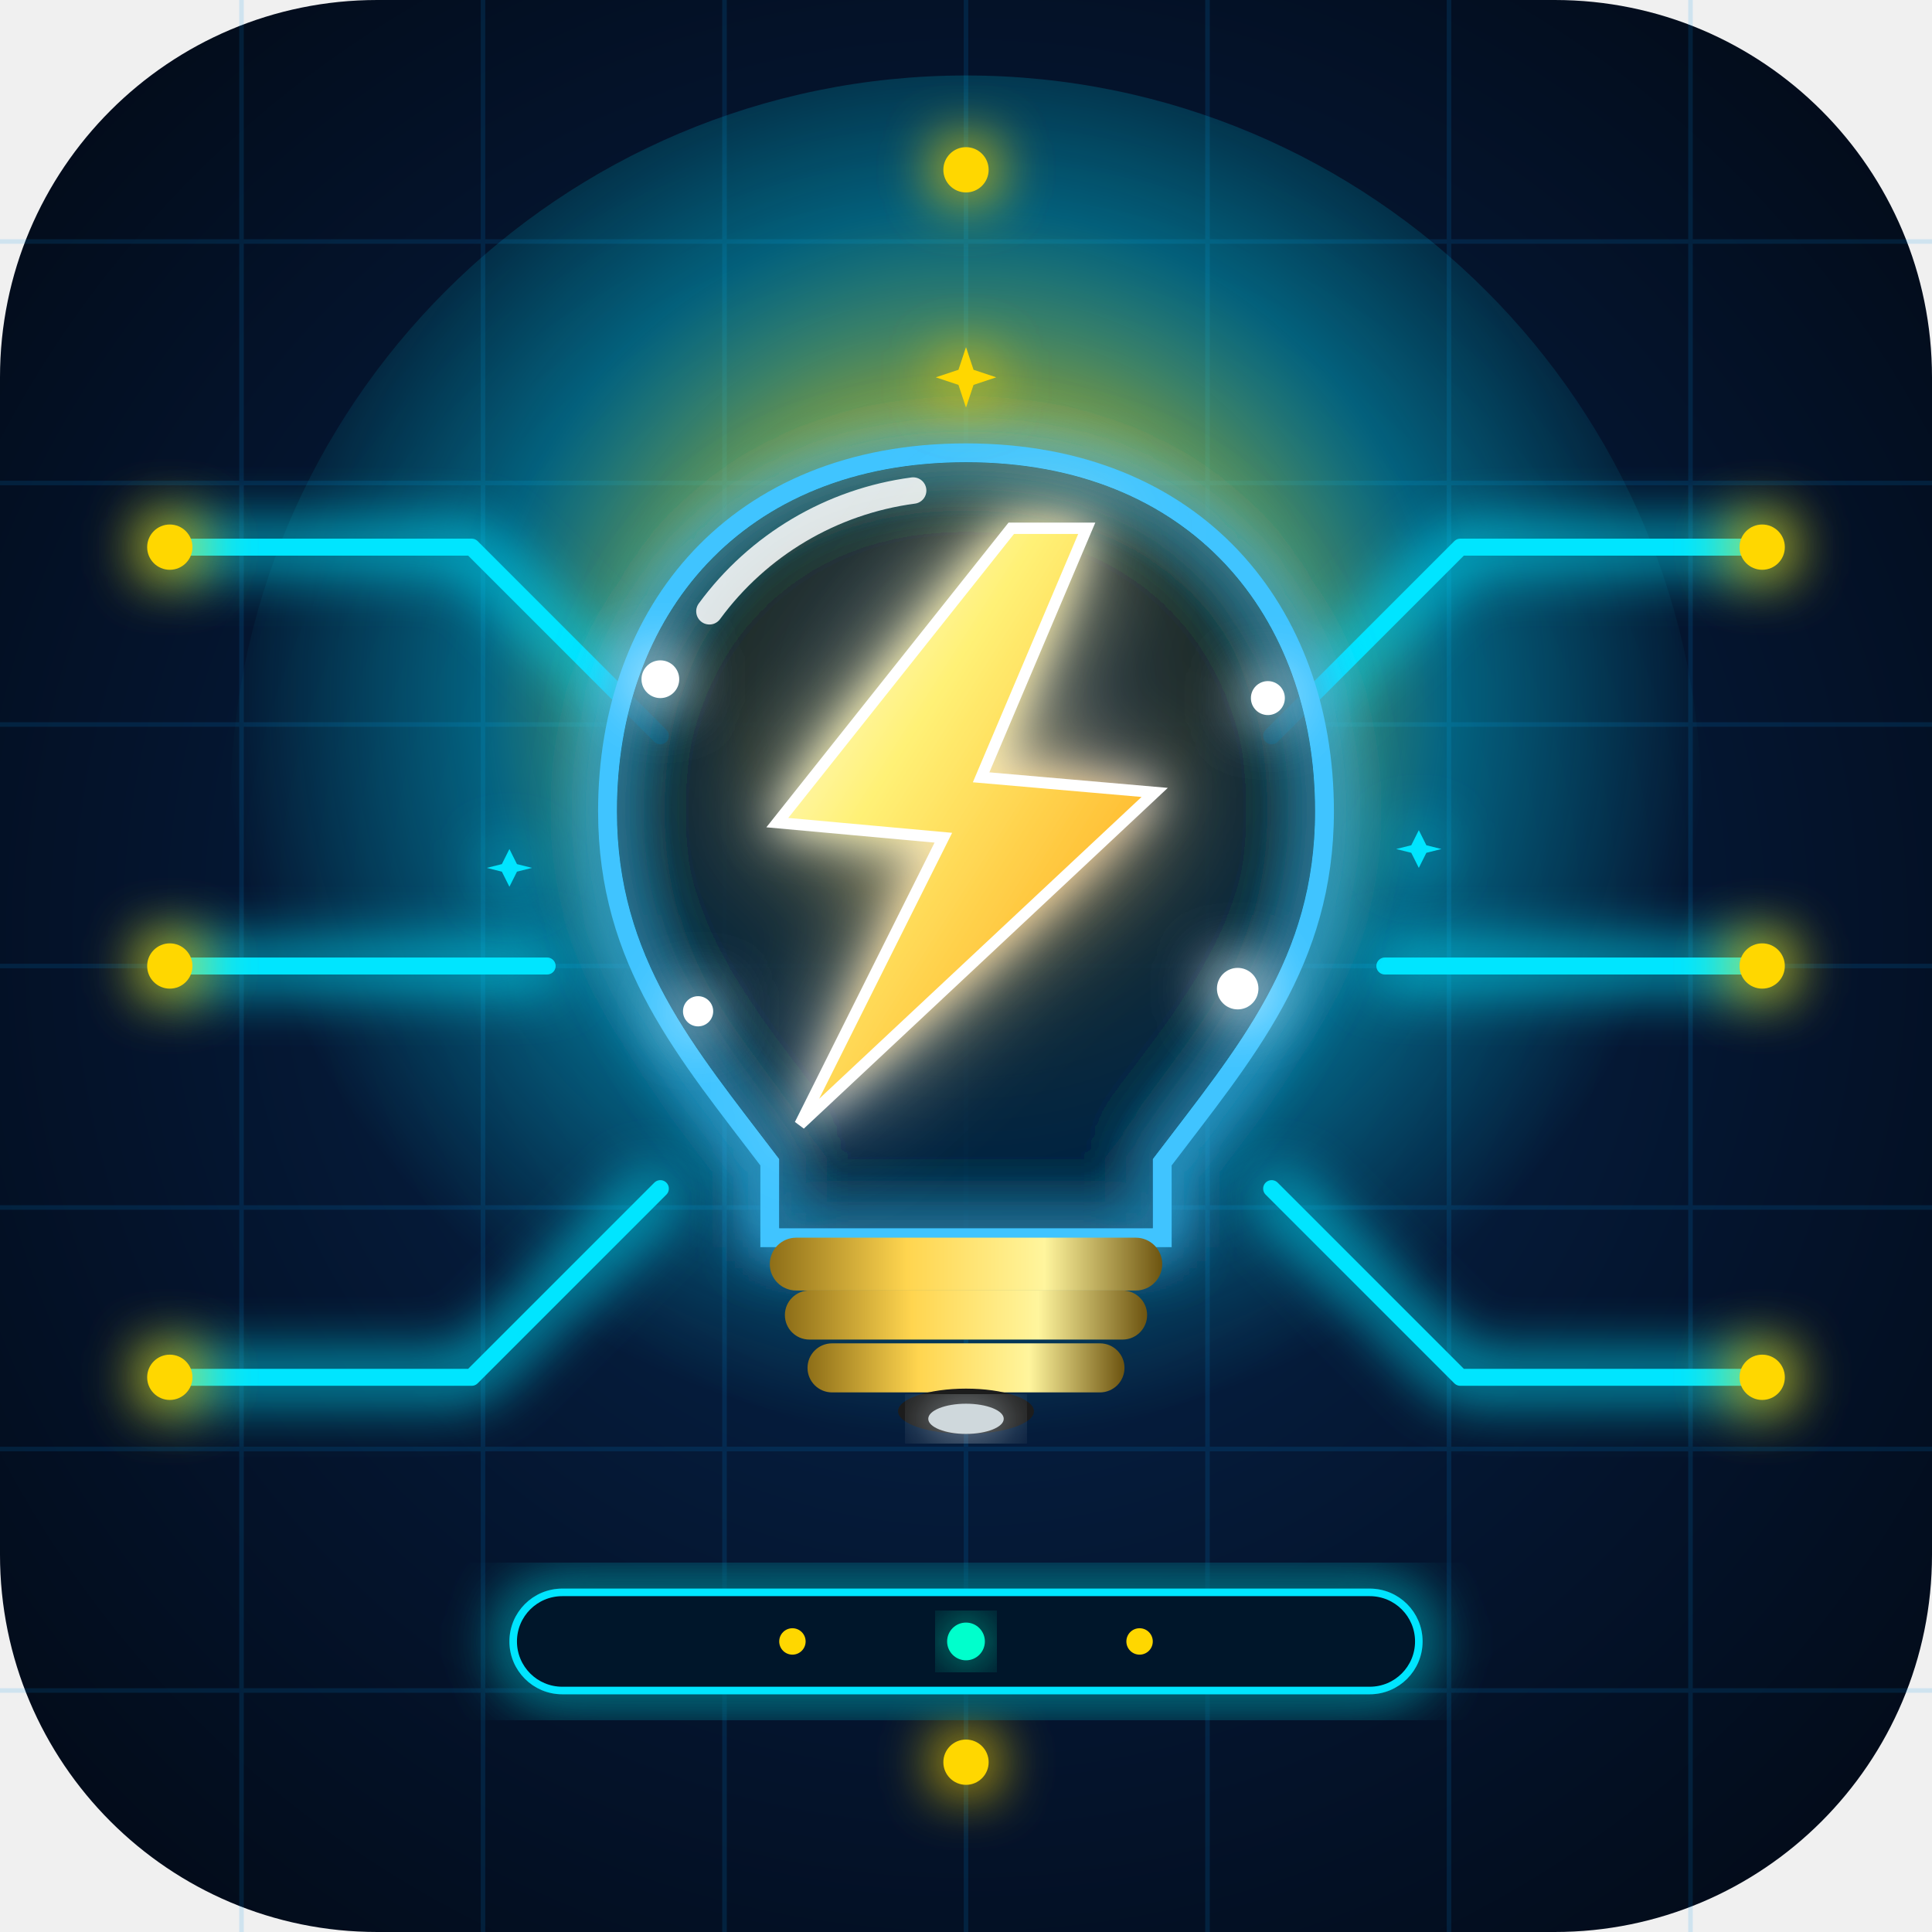
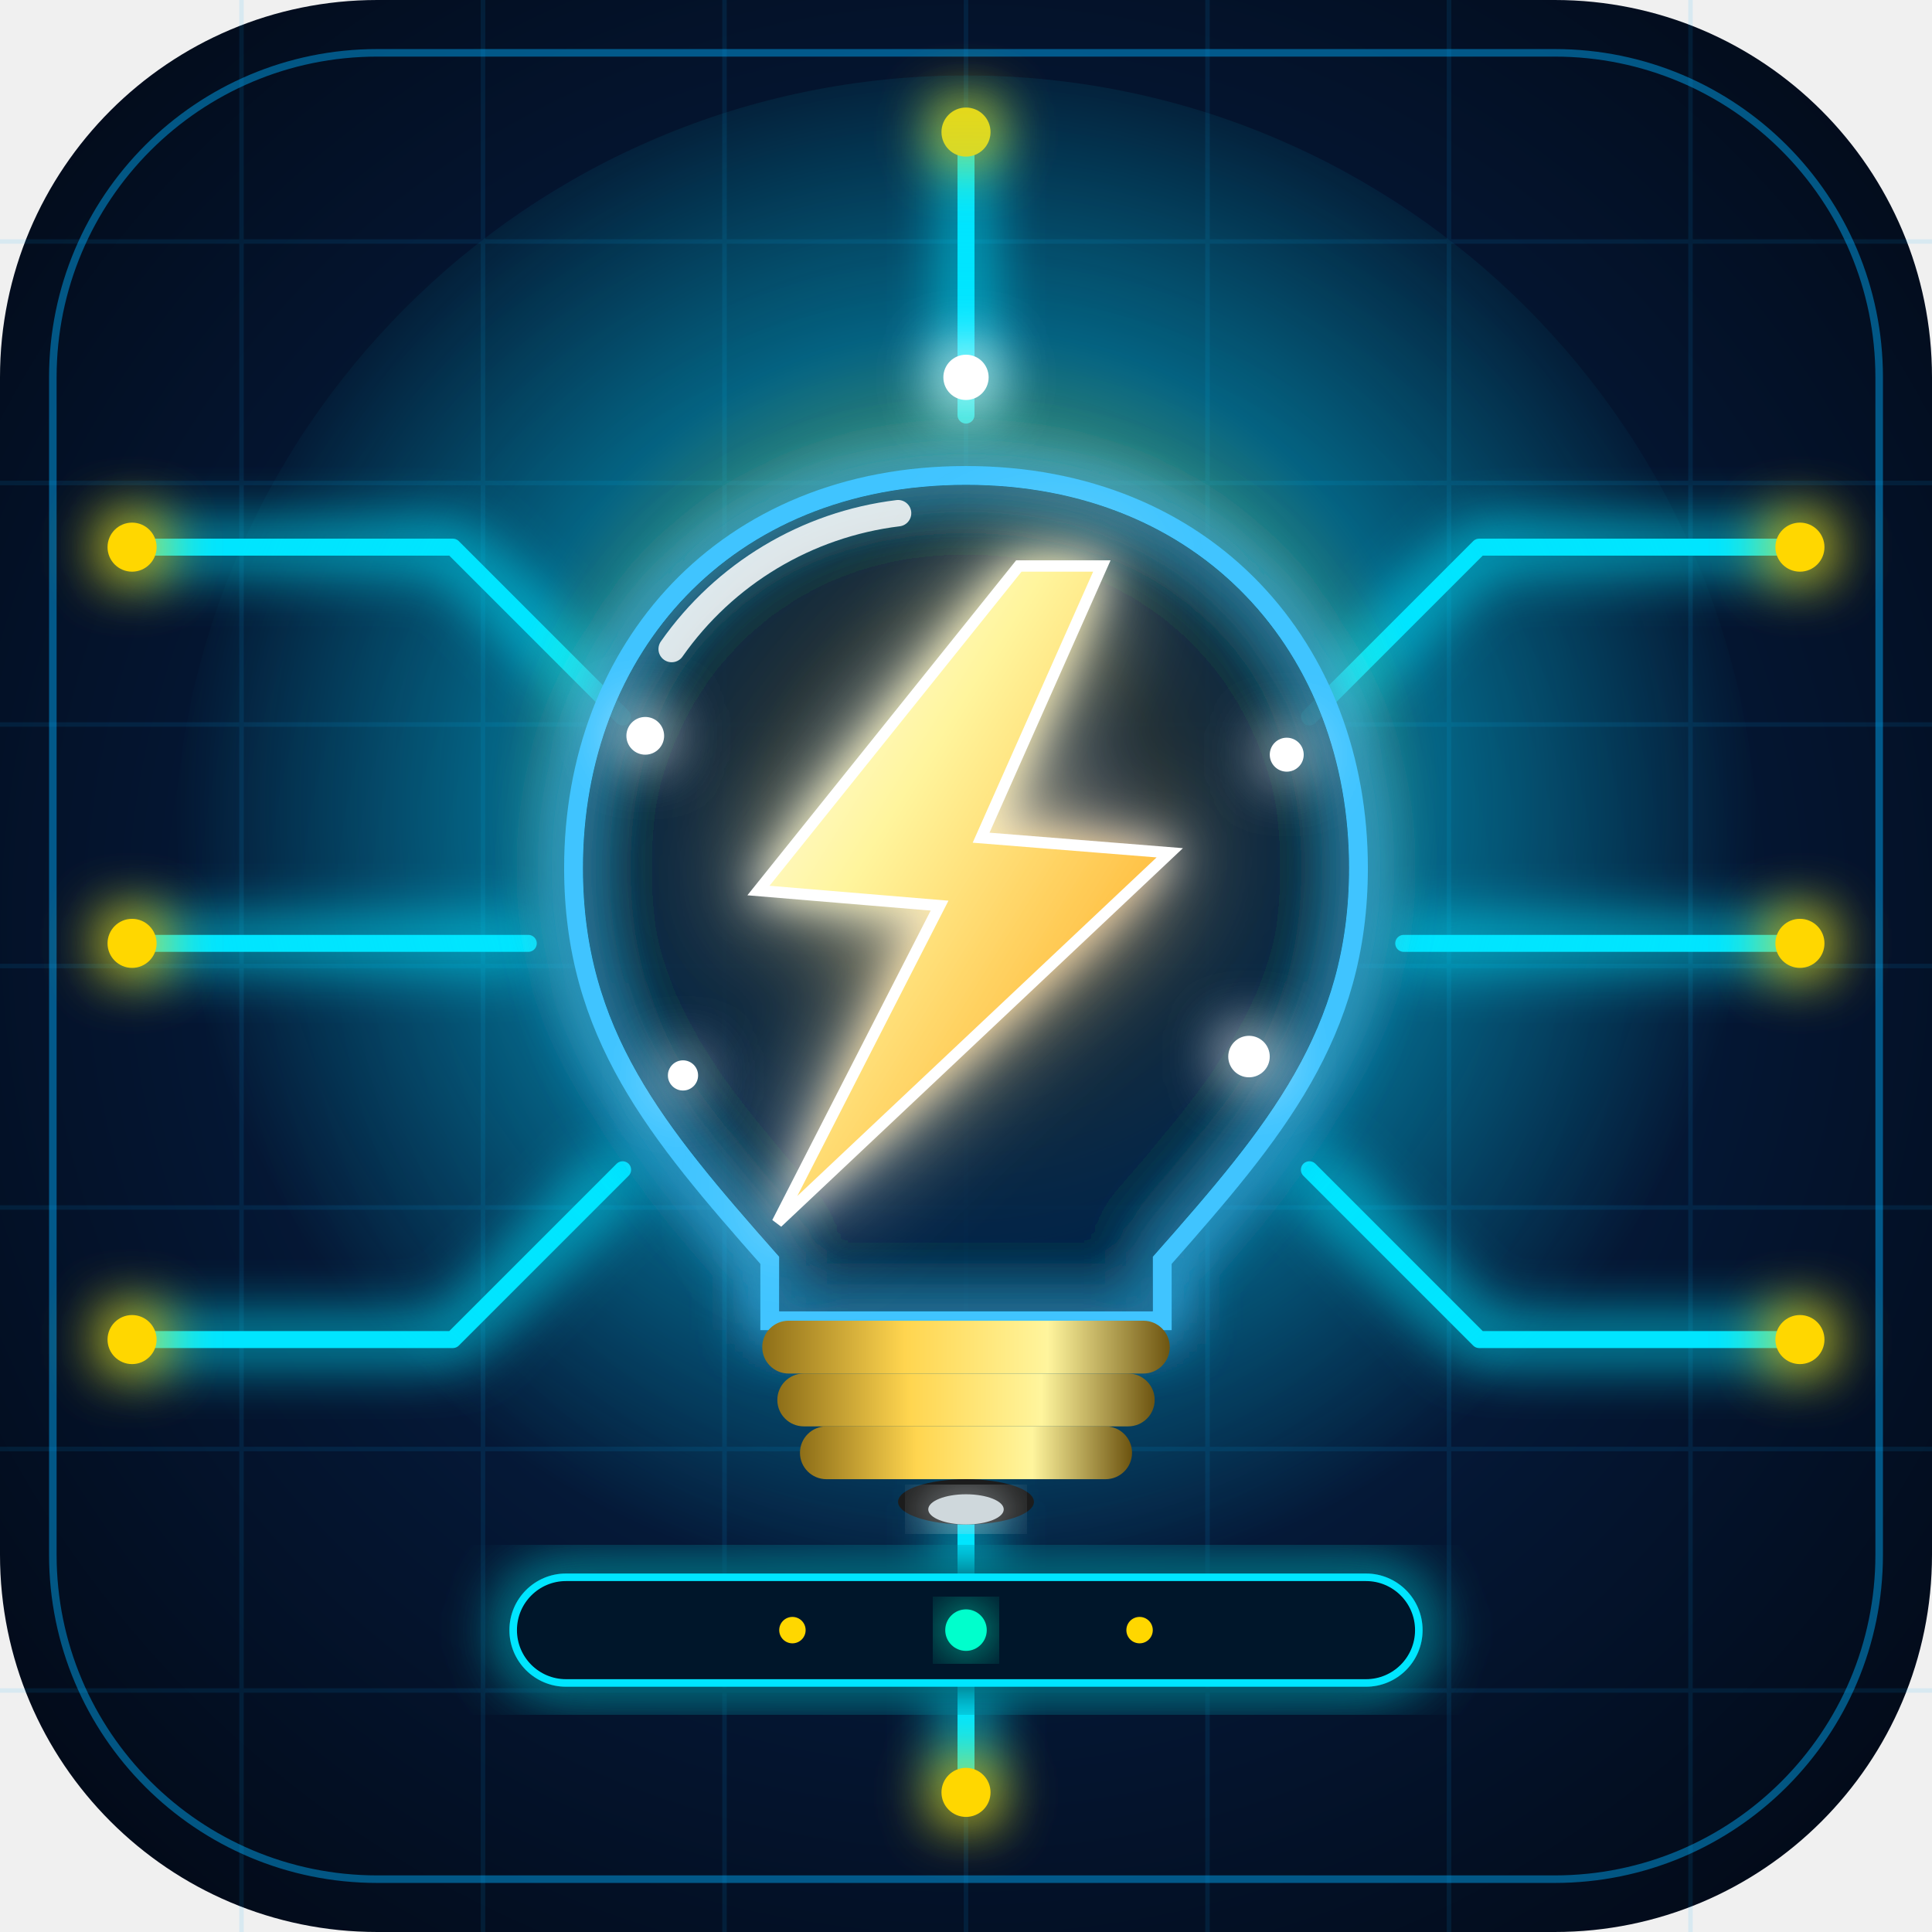
<svg xmlns="http://www.w3.org/2000/svg" viewBox="0 0 512 512" width="512" height="512">
  <defs>
-     <radialGradient id="bgGrad" cx="50%" cy="50%" r="70%" fx="50%" fy="45%">
-       <stop offset="0%" stop-color="#082a55" />
-       <stop offset="60%" stop-color="#04142d" />
-       <stop offset="100%" stop-color="#020914" />
+     <radialGradient id="bgGrad" cx="50%" cy="48%" r="70%">
+       <stop offset="0%" stop-color="#0a2d5e" />
+       <stop offset="60%" stop-color="#041530" />
+       <stop offset="100%" stop-color="#020813" />
    </radialGradient>
-     <filter id="cyanGlow" x="-30%" y="-30%" width="160%" height="160%">
+     <filter id="neonGlow" x="-30%" y="-30%" width="160%" height="160%">
      <feGaussianBlur stdDeviation="8" result="blur" />
      <feMerge>
        <feMergeNode in="blur" />
        <feMergeNode in="blur" />
        <feMergeNode in="SourceGraphic" />
      </feMerge>
    </filter>
    <filter id="boltGlow" x="-50%" y="-50%" width="200%" height="200%">
-       <feGaussianBlur in="SourceGraphic" stdDeviation="14" result="outerBlur" />
-       <feGaussianBlur in="SourceGraphic" stdDeviation="6" result="innerBlur" />
+       <feGaussianBlur in="SourceGraphic" stdDeviation="14" result="b1" />
+       <feGaussianBlur in="SourceGraphic" stdDeviation="6" result="b2" />
      <feMerge>
-         <feMergeNode in="outerBlur" />
-         <feMergeNode in="innerBlur" />
+         <feMergeNode in="b1" />
+         <feMergeNode in="b2" />
        <feMergeNode in="SourceGraphic" />
      </feMerge>
    </filter>
    <linearGradient id="boltGrad" x1="0%" y1="0%" x2="100%" y2="100%">
      <stop offset="0%" stop-color="#ffffff" />
-       <stop offset="35%" stop-color="#fff176" />
+       <stop offset="35%" stop-color="#fff59d" />
      <stop offset="100%" stop-color="#ff9800" />
    </linearGradient>
    <linearGradient id="brassGrad" x1="0%" y1="0%" x2="100%" y2="0%">
      <stop offset="0%" stop-color="#8d6e18" />
      <stop offset="35%" stop-color="#ffd54f" />
      <stop offset="70%" stop-color="#fff59d" />
      <stop offset="100%" stop-color="#6d5410" />
    </linearGradient>
-     <radialGradient id="coreBloom" cx="50%" cy="42%" r="50%">
+     <radialGradient id="bulbBloom" cx="50%" cy="46%" r="50%">
      <stop offset="0%" stop-color="#ffffff" stop-opacity="0.95" />
-       <stop offset="30%" stop-color="#ffd700" stop-opacity="0.75" />
-       <stop offset="65%" stop-color="#00e5ff" stop-opacity="0.35" />
+       <stop offset="25%" stop-color="#ffd700" stop-opacity="0.75" />
+       <stop offset="60%" stop-color="#00e5ff" stop-opacity="0.35" />
      <stop offset="100%" stop-color="#00e5ff" stop-opacity="0.0" />
    </radialGradient>
  </defs>
  <rect width="512" height="512" rx="100" fill="url(#bgGrad)" />
-   <g stroke="#0091ea" stroke-width="1.2" opacity="0.14">
+   <rect x="14" y="14" width="484" height="484" rx="86" fill="none" stroke="#00b0ff" stroke-width="2" opacity="0.45" />
+   <g stroke="#00b0ff" stroke-width="1.2" opacity="0.10">
    <line x1="64" y1="0" x2="64" y2="512" />
    <line x1="128" y1="0" x2="128" y2="512" />
    <line x1="192" y1="0" x2="192" y2="512" />
    <line x1="256" y1="0" x2="256" y2="512" />
    <line x1="320" y1="0" x2="320" y2="512" />
    <line x1="384" y1="0" x2="384" y2="512" />
    <line x1="448" y1="0" x2="448" y2="512" />
    <line x1="0" y1="64" x2="512" y2="64" />
    <line x1="0" y1="128" x2="512" y2="128" />
    <line x1="0" y1="192" x2="512" y2="192" />
    <line x1="0" y1="256" x2="512" y2="256" />
    <line x1="0" y1="320" x2="512" y2="320" />
    <line x1="0" y1="384" x2="512" y2="384" />
    <line x1="0" y1="448" x2="512" y2="448" />
  </g>
-   <circle cx="256" cy="215" r="195" fill="url(#coreBloom)" />
-   <g stroke="#00e5ff" stroke-width="4.5" stroke-linecap="round" stroke-linejoin="round" filter="url(#cyanGlow)">
-     <polyline points="45,145 125,145 175,195" fill="none" />
-     <polyline points="45,256 145,256" fill="none" />
-     <polyline points="45,365 125,365 175,315" fill="none" />
+   <g stroke="#00e5ff" stroke-width="4.5" stroke-linecap="round" stroke-linejoin="round" filter="url(#neonGlow)">
+     <line x1="256" y1="35" x2="256" y2="110" />
+     <line x1="256" y1="475" x2="256" y2="400" />
+     <polyline points="35,145 120,145 165,190" fill="none" />
+     <polyline points="35,250 140,250" fill="none" />
+     <polyline points="35,355 120,355 165,310" fill="none" />
+     <polyline points="477,145 392,145 347,190" fill="none" />
+     <polyline points="477,250 372,250" fill="none" />
+     <polyline points="477,355 392,355 347,310" fill="none" />
  </g>
-   <g stroke="#00e5ff" stroke-width="4.5" stroke-linecap="round" stroke-linejoin="round" filter="url(#cyanGlow)">
-     <polyline points="467,145 387,145 337,195" fill="none" />
-     <polyline points="467,256 367,256" fill="none" />
-     <polyline points="467,365 387,365 337,315" fill="none" />
+   <g filter="url(#neonGlow)">
+     <circle cx="256" cy="35" r="6.5" fill="#ffd700" />
+     <circle cx="256" cy="475" r="6.5" fill="#ffd700" />
+     <circle cx="35" cy="145" r="6.5" fill="#ffd700" />
+     <circle cx="35" cy="250" r="6.5" fill="#ffd700" />
+     <circle cx="35" cy="355" r="6.5" fill="#ffd700" />
+     <circle cx="477" cy="145" r="6.5" fill="#ffd700" />
+     <circle cx="477" cy="250" r="6.5" fill="#ffd700" />
+     <circle cx="477" cy="355" r="6.5" fill="#ffd700" />
  </g>
-   <g stroke="#00e5ff" stroke-width="4.5" stroke-linecap="round" filter="url(#cyanGlow)">
-     <line x1="256" y1="45" x2="256" y2="110" />
-     <line x1="256" y1="467" x2="256" y2="400" />
+   <circle cx="256" cy="230" r="210" fill="url(#bulbBloom)" />
+   <path d="M 256,126            C 192,126 152,172 152,230            C 152,274 174,300 204,334            L 204,350            L 308,350            L 308,334            C 338,300 360,274 360,230            C 360,172 320,126 256,126 Z" fill="#041a38" fill-opacity="0.45" stroke="#40c4ff" stroke-width="5" filter="url(#neonGlow)" />
+   <path d="M 178,172 A 86 86 0 0 1 238,136" fill="none" stroke="#ffffff" stroke-width="7" stroke-linecap="round" opacity="0.85" />
+   <rect x="202" y="350" width="108" height="14" rx="7" fill="url(#brassGrad)" />
+   <rect x="206" y="364" width="100" height="14" rx="7" fill="url(#brassGrad)" />
+   <rect x="212" y="378" width="88" height="14" rx="7" fill="url(#brassGrad)" />
+   <ellipse cx="256" cy="398" rx="18" ry="6" fill="#1c1c1c" />
+   <ellipse cx="256" cy="400" rx="10" ry="4" fill="#cfd8dc" filter="url(#neonGlow)" />
+   <polygon points="270,150 201,236 249,240 206,324 310,226 260,222 292,150" fill="url(#boltGrad)" stroke="#ffffff" stroke-width="3" filter="url(#boltGlow)" />
+   <g fill="#ffffff" filter="url(#neonGlow)">
+     <circle cx="171" cy="195" r="5" />
+     <circle cx="341" cy="200" r="4.5" />
+     <circle cx="181" cy="285" r="4" />
+     <circle cx="331" cy="280" r="5.5" />
+     <circle cx="256" cy="100" r="6" />
  </g>
-   <g filter="url(#cyanGlow)">
-     <circle cx="45" cy="145" r="6" fill="#ffd700" />
-     <circle cx="45" cy="256" r="6" fill="#ffd700" />
-     <circle cx="45" cy="365" r="6" fill="#ffd700" />
-     <circle cx="467" cy="145" r="6" fill="#ffd700" />
-     <circle cx="467" cy="256" r="6" fill="#ffd700" />
-     <circle cx="467" cy="365" r="6" fill="#ffd700" />
-     <circle cx="256" cy="45" r="6" fill="#ffd700" />
-     <circle cx="256" cy="467" r="6" fill="#ffd700" />
-   </g>
-   <path d="M 256,120            C 195,120 161,162 161,215            C 161,255 182,279 204,308            L 204,328            L 308,328            L 308,308            C 330,279 351,255 351,215            C 351,162 317,120 256,120 Z" fill="#041a36" fill-opacity="0.45" stroke="#40c4ff" stroke-width="5" filter="url(#cyanGlow)" />
-   <path d="M 188,162 A 80 80 0 0 1 242,130" fill="none" stroke="#ffffff" stroke-width="7" stroke-linecap="round" opacity="0.85" />
-   <rect x="204" y="328" width="104" height="14" rx="7" fill="url(#brassGrad)" />
-   <rect x="208" y="342" width="96" height="13" rx="6.5" fill="url(#brassGrad)" />
-   <rect x="214" y="356" width="84" height="13" rx="6.5" fill="url(#brassGrad)" />
-   <ellipse cx="256" cy="374" rx="18" ry="6" fill="#1c1c1c" />
-   <ellipse cx="256" cy="376" rx="10" ry="4" fill="#cfd8dc" filter="url(#cyanGlow)" />
-   <polygon points="268,140 206,218 250,222 212,298 306,210 260,206 288,140" fill="url(#boltGrad)" stroke="#ffffff" stroke-width="3" filter="url(#boltGlow)" />
-   <g fill="#ffffff" filter="url(#cyanGlow)">
-     <circle cx="175" cy="180" r="5" />
-     <circle cx="336" cy="185" r="4.5" />
-     <circle cx="185" cy="268" r="4" />
-     <circle cx="328" cy="262" r="5.5" />
-     <polygon points="256,92 258,98 264,100 258,102 256,108 254,102 248,100 254,98" fill="#ffd700" />
-     <polygon points="135,225 137,229 141,230 137,231 135,235 133,231 129,230 133,229" fill="#00e5ff" />
-     <polygon points="376,220 378,224 382,225 378,226 376,230 374,226 370,225 374,224" fill="#00e5ff" />
-   </g>
-   <rect x="136" y="422" width="240" height="26" rx="13" fill="#041429" stroke="#00e5ff" stroke-width="2" filter="url(#cyanGlow)" />
-   <circle cx="256" cy="435" r="5" fill="#00ffcc" filter="url(#cyanGlow)" />
-   <circle cx="210" cy="435" r="3.5" fill="#ffd700" />
-   <circle cx="302" cy="435" r="3.5" fill="#ffd700" />
+   <rect x="136" y="418" width="240" height="28" rx="14" fill="#041429" stroke="#00e5ff" stroke-width="2" filter="url(#neonGlow)" />
+   <circle cx="256" cy="432" r="5.5" fill="#00ffcc" filter="url(#neonGlow)" />
+   <circle cx="210" cy="432" r="3.5" fill="#ffd700" />
+   <circle cx="302" cy="432" r="3.5" fill="#ffd700" />
</svg>
